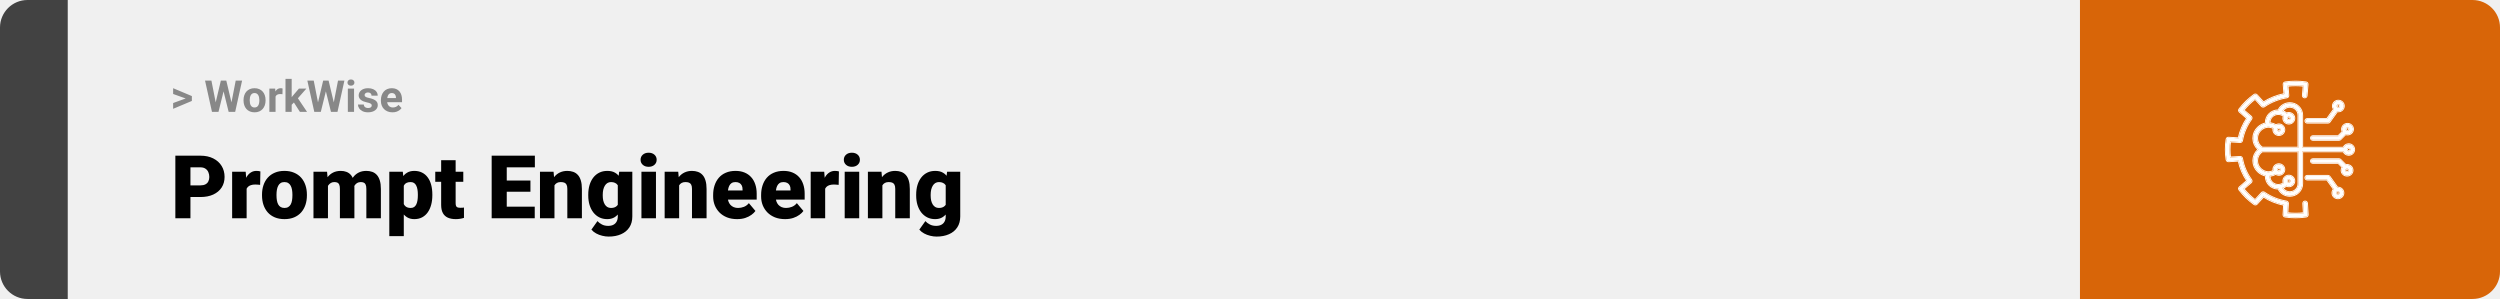
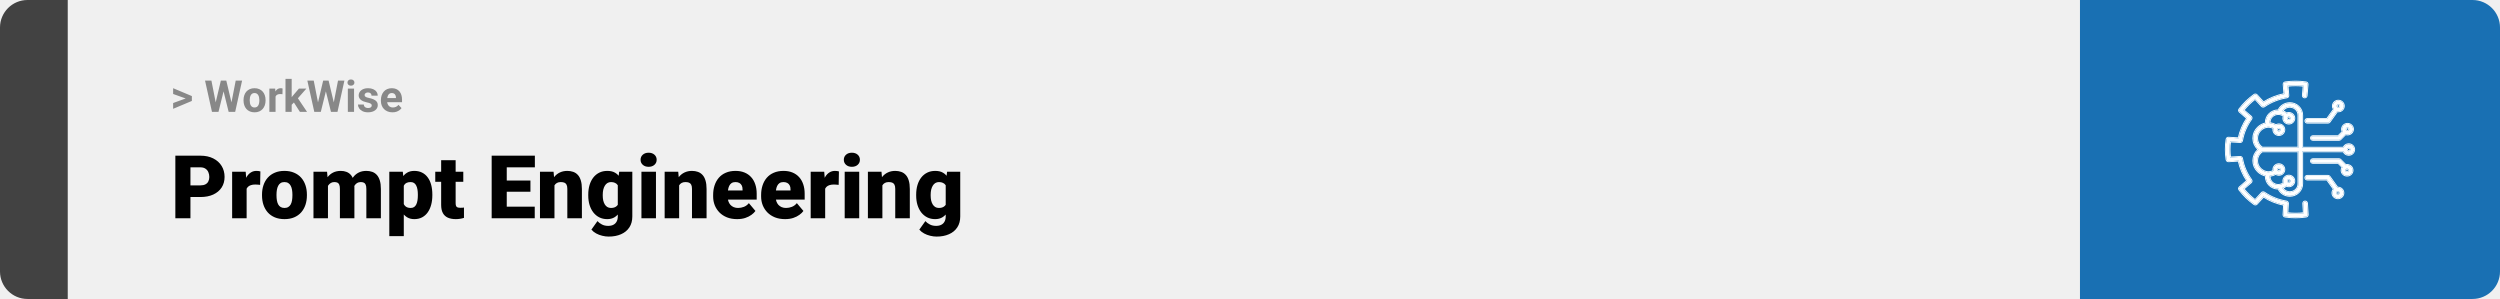
<svg xmlns="http://www.w3.org/2000/svg" width="1363" height="163" viewBox="0 0 1363 163" fill="none">
  <path d="M0 15C0 6.716 6.716 0 15 0H37V163H15C6.716 163 0 156.284 0 148V15Z" fill="#424242" />
  <rect width="1097" height="163" transform="translate(37)" fill="#F0F0F0" />
  <path d="M101.906 53.922L94.394 51.238V48.086L104.602 52.375V54.637L101.906 53.922ZM94.394 56.172L101.918 53.43L104.602 52.785V55.035L94.394 59.324V56.172ZM117.012 58.293L120.41 43.938H122.309L122.742 46.328L119.121 61H117.082L117.012 58.293ZM115.266 43.938L118.078 58.293L117.844 61H115.57L111.785 43.938H115.266ZM125.73 58.234L128.508 43.938H131.988L128.215 61H125.941L125.73 58.234ZM123.375 43.938L126.797 58.352L126.703 61H124.664L121.02 46.316L121.488 43.938H123.375ZM132.773 54.789V54.543C132.773 53.613 132.906 52.758 133.172 51.977C133.438 51.188 133.824 50.504 134.332 49.926C134.84 49.348 135.465 48.898 136.207 48.578C136.949 48.25 137.801 48.086 138.762 48.086C139.723 48.086 140.578 48.25 141.328 48.578C142.078 48.898 142.707 49.348 143.215 49.926C143.73 50.504 144.121 51.188 144.387 51.977C144.652 52.758 144.785 53.613 144.785 54.543V54.789C144.785 55.711 144.652 56.566 144.387 57.355C144.121 58.137 143.73 58.82 143.215 59.406C142.707 59.984 142.082 60.434 141.34 60.754C140.598 61.074 139.746 61.234 138.785 61.234C137.824 61.234 136.969 61.074 136.219 60.754C135.477 60.434 134.848 59.984 134.332 59.406C133.824 58.82 133.438 58.137 133.172 57.355C132.906 56.566 132.773 55.711 132.773 54.789ZM136.148 54.543V54.789C136.148 55.32 136.195 55.816 136.289 56.277C136.383 56.738 136.531 57.145 136.734 57.496C136.945 57.84 137.219 58.109 137.555 58.305C137.891 58.5 138.301 58.598 138.785 58.598C139.254 58.598 139.656 58.5 139.992 58.305C140.328 58.109 140.598 57.84 140.801 57.496C141.004 57.145 141.152 56.738 141.246 56.277C141.348 55.816 141.398 55.32 141.398 54.789V54.543C141.398 54.027 141.348 53.543 141.246 53.09C141.152 52.629 141 52.223 140.789 51.871C140.586 51.512 140.316 51.23 139.98 51.027C139.645 50.824 139.238 50.723 138.762 50.723C138.285 50.723 137.879 50.824 137.543 51.027C137.215 51.23 136.945 51.512 136.734 51.871C136.531 52.223 136.383 52.629 136.289 53.09C136.195 53.543 136.148 54.027 136.148 54.543ZM150.234 51.086V61H146.859V48.32H150.035L150.234 51.086ZM154.055 48.238L153.996 51.367C153.832 51.344 153.633 51.324 153.398 51.309C153.172 51.285 152.965 51.273 152.777 51.273C152.301 51.273 151.887 51.336 151.535 51.461C151.191 51.578 150.902 51.754 150.668 51.988C150.441 52.223 150.27 52.508 150.152 52.844C150.043 53.18 149.98 53.562 149.965 53.992L149.285 53.781C149.285 52.961 149.367 52.207 149.531 51.52C149.695 50.824 149.934 50.219 150.246 49.703C150.566 49.188 150.957 48.789 151.418 48.508C151.879 48.227 152.406 48.086 153 48.086C153.188 48.086 153.379 48.102 153.574 48.133C153.77 48.156 153.93 48.191 154.055 48.238ZM159.023 42.988V61H155.648V42.988H159.023ZM167.016 48.32L161.508 54.602L158.555 57.59L157.324 55.152L159.668 52.176L162.961 48.32H167.016ZM163.512 61L159.762 55.141L162.094 53.102L167.402 61H163.512ZM172.793 58.293L176.191 43.938H178.09L178.523 46.328L174.902 61H172.863L172.793 58.293ZM171.047 43.938L173.859 58.293L173.625 61H171.352L167.566 43.938H171.047ZM181.512 58.234L184.289 43.938H187.77L183.996 61H181.723L181.512 58.234ZM179.156 43.938L182.578 58.352L182.484 61H180.445L176.801 46.316L177.27 43.938H179.156ZM193.031 48.32V61H189.645V48.32H193.031ZM189.434 45.016C189.434 44.523 189.605 44.117 189.949 43.797C190.293 43.477 190.754 43.316 191.332 43.316C191.902 43.316 192.359 43.477 192.703 43.797C193.055 44.117 193.23 44.523 193.23 45.016C193.23 45.508 193.055 45.914 192.703 46.234C192.359 46.555 191.902 46.715 191.332 46.715C190.754 46.715 190.293 46.555 189.949 46.234C189.605 45.914 189.434 45.508 189.434 45.016ZM202.676 57.496C202.676 57.254 202.605 57.035 202.465 56.84C202.324 56.645 202.062 56.465 201.68 56.301C201.305 56.129 200.762 55.973 200.051 55.832C199.41 55.691 198.812 55.516 198.258 55.305C197.711 55.086 197.234 54.824 196.828 54.52C196.43 54.215 196.117 53.855 195.891 53.441C195.664 53.02 195.551 52.539 195.551 52C195.551 51.469 195.664 50.969 195.891 50.5C196.125 50.031 196.457 49.617 196.887 49.258C197.324 48.891 197.855 48.605 198.48 48.402C199.113 48.191 199.824 48.086 200.613 48.086C201.715 48.086 202.66 48.262 203.449 48.613C204.246 48.965 204.855 49.449 205.277 50.066C205.707 50.676 205.922 51.371 205.922 52.152H202.547C202.547 51.824 202.477 51.531 202.336 51.273C202.203 51.008 201.992 50.801 201.703 50.652C201.422 50.496 201.055 50.418 200.602 50.418C200.227 50.418 199.902 50.484 199.629 50.617C199.355 50.742 199.145 50.914 198.996 51.133C198.855 51.344 198.785 51.578 198.785 51.836C198.785 52.031 198.824 52.207 198.902 52.363C198.988 52.512 199.125 52.648 199.312 52.773C199.5 52.898 199.742 53.016 200.039 53.125C200.344 53.227 200.719 53.32 201.164 53.406C202.078 53.594 202.895 53.84 203.613 54.145C204.332 54.441 204.902 54.848 205.324 55.363C205.746 55.871 205.957 56.539 205.957 57.367C205.957 57.93 205.832 58.445 205.582 58.914C205.332 59.383 204.973 59.793 204.504 60.145C204.035 60.488 203.473 60.758 202.816 60.953C202.168 61.141 201.438 61.234 200.625 61.234C199.445 61.234 198.445 61.023 197.625 60.602C196.812 60.18 196.195 59.645 195.773 58.996C195.359 58.34 195.152 57.668 195.152 56.98H198.352C198.367 57.441 198.484 57.812 198.703 58.094C198.93 58.375 199.215 58.578 199.559 58.703C199.91 58.828 200.289 58.891 200.695 58.891C201.133 58.891 201.496 58.832 201.785 58.715C202.074 58.59 202.293 58.426 202.441 58.223C202.598 58.012 202.676 57.77 202.676 57.496ZM213.984 61.234C213 61.234 212.117 61.078 211.336 60.766C210.555 60.445 209.891 60.004 209.344 59.441C208.805 58.879 208.391 58.227 208.102 57.484C207.812 56.734 207.668 55.938 207.668 55.094V54.625C207.668 53.664 207.805 52.785 208.078 51.988C208.352 51.191 208.742 50.5 209.25 49.914C209.766 49.328 210.391 48.879 211.125 48.566C211.859 48.246 212.688 48.086 213.609 48.086C214.508 48.086 215.305 48.234 216 48.531C216.695 48.828 217.277 49.25 217.746 49.797C218.223 50.344 218.582 51 218.824 51.766C219.066 52.523 219.188 53.367 219.188 54.297V55.703H209.109V53.453H215.871V53.195C215.871 52.727 215.785 52.309 215.613 51.941C215.449 51.566 215.199 51.27 214.863 51.051C214.527 50.832 214.098 50.723 213.574 50.723C213.129 50.723 212.746 50.82 212.426 51.016C212.105 51.211 211.844 51.484 211.641 51.836C211.445 52.188 211.297 52.602 211.195 53.078C211.102 53.547 211.055 54.062 211.055 54.625V55.094C211.055 55.602 211.125 56.07 211.266 56.5C211.414 56.93 211.621 57.301 211.887 57.613C212.16 57.926 212.488 58.168 212.871 58.34C213.262 58.512 213.703 58.598 214.195 58.598C214.805 58.598 215.371 58.48 215.895 58.246C216.426 58.004 216.883 57.641 217.266 57.156L218.906 58.938C218.641 59.32 218.277 59.688 217.816 60.039C217.363 60.391 216.816 60.68 216.176 60.906C215.535 61.125 214.805 61.234 213.984 61.234Z" fill="#888888" />
  <path d="M109.219 107.422H100.734V101.07H109.219C110.375 101.07 111.312 100.875 112.031 100.484C112.75 100.094 113.273 99.555 113.602 98.867C113.945 98.164 114.117 97.375 114.117 96.5C114.117 95.562 113.945 94.695 113.602 93.898C113.273 93.102 112.75 92.461 112.031 91.977C111.312 91.477 110.375 91.227 109.219 91.227H103.828V119H95.602V84.875H109.219C111.953 84.875 114.305 85.375 116.273 86.375C118.258 87.375 119.781 88.75 120.844 90.5C121.906 92.234 122.438 94.219 122.438 96.453C122.438 98.656 121.906 100.578 120.844 102.219C119.781 103.859 118.258 105.141 116.273 106.062C114.305 106.969 111.953 107.422 109.219 107.422ZM134.461 99.922V119H126.562V93.641H133.945L134.461 99.922ZM141.961 93.453L141.82 100.789C141.508 100.758 141.086 100.719 140.555 100.672C140.023 100.625 139.578 100.602 139.219 100.602C138.297 100.602 137.5 100.711 136.828 100.93C136.172 101.133 135.625 101.445 135.188 101.867C134.766 102.273 134.453 102.789 134.25 103.414C134.062 104.039 133.977 104.766 133.992 105.594L132.562 104.656C132.562 102.953 132.727 101.406 133.055 100.016C133.398 98.609 133.883 97.398 134.508 96.383C135.133 95.352 135.891 94.562 136.781 94.016C137.672 93.453 138.672 93.172 139.781 93.172C140.172 93.172 140.555 93.195 140.93 93.242C141.32 93.289 141.664 93.359 141.961 93.453ZM142.852 106.578V106.086C142.852 104.227 143.117 102.516 143.648 100.953C144.18 99.375 144.961 98.008 145.992 96.852C147.023 95.695 148.297 94.797 149.812 94.156C151.328 93.5 153.078 93.172 155.062 93.172C157.062 93.172 158.82 93.5 160.336 94.156C161.867 94.797 163.148 95.695 164.18 96.852C165.211 98.008 165.992 99.375 166.523 100.953C167.055 102.516 167.32 104.227 167.32 106.086V106.578C167.32 108.422 167.055 110.133 166.523 111.711C165.992 113.273 165.211 114.641 164.18 115.812C163.148 116.969 161.875 117.867 160.359 118.508C158.844 119.148 157.094 119.469 155.109 119.469C153.125 119.469 151.367 119.148 149.836 118.508C148.305 117.867 147.023 116.969 145.992 115.812C144.961 114.641 144.18 113.273 143.648 111.711C143.117 110.133 142.852 108.422 142.852 106.578ZM150.75 106.086V106.578C150.75 107.531 150.82 108.422 150.961 109.25C151.102 110.078 151.336 110.805 151.664 111.43C151.992 112.039 152.438 112.516 153 112.859C153.562 113.203 154.266 113.375 155.109 113.375C155.938 113.375 156.625 113.203 157.172 112.859C157.734 112.516 158.18 112.039 158.508 111.43C158.836 110.805 159.07 110.078 159.211 109.25C159.352 108.422 159.422 107.531 159.422 106.578V106.086C159.422 105.164 159.352 104.297 159.211 103.484C159.07 102.656 158.836 101.93 158.508 101.305C158.18 100.664 157.734 100.164 157.172 99.805C156.609 99.445 155.906 99.266 155.062 99.266C154.234 99.266 153.539 99.445 152.977 99.805C152.43 100.164 151.992 100.664 151.664 101.305C151.336 101.93 151.102 102.656 150.961 103.484C150.82 104.297 150.75 105.164 150.75 106.086ZM178.805 99.008V119H170.906V93.641H178.312L178.805 99.008ZM177.844 105.453L176.039 105.5C176.039 103.719 176.25 102.078 176.672 100.578C177.094 99.078 177.719 97.773 178.547 96.664C179.375 95.555 180.391 94.695 181.594 94.086C182.812 93.477 184.219 93.172 185.812 93.172C186.922 93.172 187.93 93.344 188.836 93.688C189.742 94.016 190.523 94.539 191.18 95.258C191.836 95.961 192.336 96.883 192.68 98.023C193.039 99.148 193.219 100.5 193.219 102.078V119H185.32V103.086C185.32 102.008 185.195 101.195 184.945 100.648C184.711 100.102 184.367 99.734 183.914 99.547C183.461 99.359 182.906 99.266 182.25 99.266C181.562 99.266 180.945 99.422 180.398 99.734C179.852 100.047 179.383 100.484 178.992 101.047C178.617 101.594 178.328 102.242 178.125 102.992C177.938 103.742 177.844 104.562 177.844 105.453ZM192.328 105.453L190.125 105.5C190.125 103.719 190.32 102.078 190.711 100.578C191.117 99.078 191.719 97.773 192.516 96.664C193.328 95.555 194.336 94.695 195.539 94.086C196.742 93.477 198.141 93.172 199.734 93.172C200.891 93.172 201.953 93.344 202.922 93.688C203.891 94.031 204.727 94.586 205.43 95.352C206.133 96.117 206.68 97.133 207.07 98.398C207.461 99.648 207.656 101.195 207.656 103.039V119H199.734V103.039C199.734 101.992 199.609 101.203 199.359 100.672C199.125 100.125 198.781 99.758 198.328 99.57C197.875 99.367 197.336 99.266 196.711 99.266C195.961 99.266 195.312 99.422 194.766 99.734C194.219 100.047 193.758 100.484 193.383 101.047C193.023 101.594 192.758 102.242 192.586 102.992C192.414 103.742 192.328 104.562 192.328 105.453ZM220.148 98.516V128.75H212.25V93.641H219.609L220.148 98.516ZM235.711 106.016V106.508C235.711 108.352 235.5 110.062 235.078 111.641C234.656 113.219 234.031 114.594 233.203 115.766C232.375 116.938 231.344 117.852 230.109 118.508C228.891 119.148 227.477 119.469 225.867 119.469C224.352 119.469 223.047 119.133 221.953 118.461C220.859 117.789 219.945 116.859 219.211 115.672C218.477 114.484 217.883 113.125 217.43 111.594C216.977 110.062 216.617 108.445 216.352 106.742V106.109C216.617 104.281 216.977 102.586 217.43 101.023C217.883 99.445 218.477 98.07 219.211 96.898C219.945 95.727 220.852 94.812 221.93 94.156C223.023 93.5 224.328 93.172 225.844 93.172C227.453 93.172 228.867 93.477 230.086 94.086C231.32 94.695 232.352 95.57 233.18 96.711C234.023 97.836 234.656 99.188 235.078 100.766C235.5 102.344 235.711 104.094 235.711 106.016ZM227.812 106.508V106.016C227.812 105.031 227.742 104.133 227.602 103.32C227.461 102.492 227.234 101.773 226.922 101.164C226.625 100.555 226.227 100.086 225.727 99.758C225.227 99.43 224.609 99.266 223.875 99.266C223.031 99.266 222.32 99.398 221.742 99.664C221.18 99.914 220.727 100.305 220.383 100.836C220.055 101.352 219.82 102 219.68 102.781C219.555 103.547 219.5 104.445 219.516 105.477V107.398C219.484 108.586 219.602 109.633 219.867 110.539C220.133 111.43 220.594 112.125 221.25 112.625C221.906 113.125 222.797 113.375 223.922 113.375C224.672 113.375 225.297 113.203 225.797 112.859C226.297 112.5 226.695 112.008 226.992 111.383C227.289 110.742 227.5 110.008 227.625 109.18C227.75 108.352 227.812 107.461 227.812 106.508ZM252.586 93.641V99.125H237.305V93.641H252.586ZM240.516 87.336H248.414V110.727C248.414 111.398 248.492 111.922 248.648 112.297C248.805 112.656 249.07 112.914 249.445 113.07C249.836 113.211 250.352 113.281 250.992 113.281C251.445 113.281 251.82 113.273 252.117 113.258C252.414 113.227 252.695 113.188 252.961 113.141V118.789C252.289 119.008 251.586 119.172 250.852 119.281C250.117 119.406 249.336 119.469 248.508 119.469C246.82 119.469 245.375 119.203 244.172 118.672C242.984 118.141 242.078 117.305 241.453 116.164C240.828 115.023 240.516 113.539 240.516 111.711V87.336ZM291.539 112.672V119H273.352V112.672H291.539ZM276.281 84.875V119H268.055V84.875H276.281ZM289.195 98.422V104.539H273.352V98.422H289.195ZM291.609 84.875V91.227H273.352V84.875H291.609ZM302.297 99.055V119H294.398V93.641H301.805L302.297 99.055ZM301.359 105.453L299.508 105.5C299.508 103.562 299.742 101.836 300.211 100.32C300.68 98.789 301.344 97.492 302.203 96.43C303.062 95.367 304.086 94.562 305.273 94.016C306.477 93.453 307.812 93.172 309.281 93.172C310.453 93.172 311.523 93.344 312.492 93.688C313.477 94.031 314.32 94.586 315.023 95.352C315.742 96.117 316.289 97.133 316.664 98.398C317.055 99.648 317.25 101.195 317.25 103.039V119H309.305V103.016C309.305 102 309.164 101.227 308.883 100.695C308.602 100.148 308.195 99.773 307.664 99.57C307.133 99.367 306.484 99.266 305.719 99.266C304.906 99.266 304.219 99.422 303.656 99.734C303.094 100.047 302.641 100.484 302.297 101.047C301.969 101.594 301.727 102.242 301.57 102.992C301.43 103.742 301.359 104.562 301.359 105.453ZM337.57 93.641H344.742V118.016C344.742 120.359 344.203 122.344 343.125 123.969C342.047 125.609 340.539 126.852 338.602 127.695C336.68 128.555 334.43 128.984 331.852 128.984C330.711 128.984 329.547 128.836 328.359 128.539C327.172 128.258 326.062 127.836 325.031 127.273C324 126.711 323.133 126.016 322.43 125.188L325.734 120.547C326.375 121.266 327.18 121.875 328.148 122.375C329.117 122.891 330.258 123.148 331.57 123.148C332.711 123.148 333.664 122.945 334.43 122.539C335.211 122.133 335.805 121.539 336.211 120.758C336.617 119.992 336.82 119.062 336.82 117.969V99.641L337.57 93.641ZM320.719 106.625V106.133C320.719 104.211 320.953 102.461 321.422 100.883C321.906 99.289 322.594 97.922 323.484 96.781C324.391 95.625 325.484 94.734 326.766 94.109C328.047 93.484 329.492 93.172 331.102 93.172C332.836 93.172 334.258 93.508 335.367 94.18C336.492 94.836 337.391 95.758 338.062 96.945C338.75 98.133 339.281 99.523 339.656 101.117C340.047 102.695 340.375 104.398 340.641 106.227V106.812C340.375 108.531 340.008 110.156 339.539 111.688C339.086 113.203 338.492 114.547 337.758 115.719C337.023 116.891 336.102 117.812 334.992 118.484C333.898 119.141 332.586 119.469 331.055 119.469C329.461 119.469 328.023 119.148 326.742 118.508C325.477 117.867 324.391 116.969 323.484 115.812C322.594 114.656 321.906 113.297 321.422 111.734C320.953 110.172 320.719 108.469 320.719 106.625ZM328.617 106.133V106.625C328.617 107.578 328.703 108.461 328.875 109.273C329.062 110.086 329.344 110.805 329.719 111.43C330.094 112.039 330.555 112.516 331.102 112.859C331.664 113.203 332.32 113.375 333.07 113.375C334.211 113.375 335.133 113.133 335.836 112.648C336.539 112.164 337.047 111.477 337.359 110.586C337.672 109.695 337.805 108.648 337.758 107.445V105.594C337.789 104.562 337.719 103.656 337.547 102.875C337.375 102.078 337.102 101.414 336.727 100.883C336.367 100.352 335.883 99.953 335.273 99.688C334.68 99.406 333.961 99.266 333.117 99.266C332.383 99.266 331.734 99.438 331.172 99.781C330.609 100.125 330.141 100.609 329.766 101.234C329.391 101.844 329.102 102.57 328.898 103.414C328.711 104.242 328.617 105.148 328.617 106.133ZM357.633 93.641V119H349.711V93.641H357.633ZM349.242 87.102C349.242 85.977 349.648 85.055 350.461 84.336C351.273 83.617 352.328 83.258 353.625 83.258C354.922 83.258 355.977 83.617 356.789 84.336C357.602 85.055 358.008 85.977 358.008 87.102C358.008 88.227 357.602 89.148 356.789 89.867C355.977 90.586 354.922 90.945 353.625 90.945C352.328 90.945 351.273 90.586 350.461 89.867C349.648 89.148 349.242 88.227 349.242 87.102ZM370.266 99.055V119H362.367V93.641H369.773L370.266 99.055ZM369.328 105.453L367.477 105.5C367.477 103.562 367.711 101.836 368.18 100.32C368.648 98.789 369.312 97.492 370.172 96.43C371.031 95.367 372.055 94.562 373.242 94.016C374.445 93.453 375.781 93.172 377.25 93.172C378.422 93.172 379.492 93.344 380.461 93.688C381.445 94.031 382.289 94.586 382.992 95.352C383.711 96.117 384.258 97.133 384.633 98.398C385.023 99.648 385.219 101.195 385.219 103.039V119H377.273V103.016C377.273 102 377.133 101.227 376.852 100.695C376.57 100.148 376.164 99.773 375.633 99.57C375.102 99.367 374.453 99.266 373.688 99.266C372.875 99.266 372.188 99.422 371.625 99.734C371.062 100.047 370.609 100.484 370.266 101.047C369.938 101.594 369.695 102.242 369.539 102.992C369.398 103.742 369.328 104.562 369.328 105.453ZM401.883 119.469C399.82 119.469 397.977 119.148 396.352 118.508C394.727 117.852 393.352 116.953 392.227 115.812C391.117 114.672 390.266 113.359 389.672 111.875C389.094 110.391 388.805 108.82 388.805 107.164V106.273C388.805 104.414 389.062 102.695 389.578 101.117C390.094 99.523 390.859 98.133 391.875 96.945C392.891 95.758 394.164 94.836 395.695 94.18C397.227 93.508 399.008 93.172 401.039 93.172C402.836 93.172 404.445 93.461 405.867 94.039C407.289 94.617 408.492 95.445 409.477 96.523C410.477 97.602 411.234 98.906 411.75 100.438C412.281 101.969 412.547 103.688 412.547 105.594V108.805H391.828V103.859H404.836V103.25C404.852 102.406 404.703 101.688 404.391 101.094C404.094 100.5 403.656 100.047 403.078 99.734C402.5 99.422 401.797 99.266 400.969 99.266C400.109 99.266 399.398 99.453 398.836 99.828C398.289 100.203 397.859 100.719 397.547 101.375C397.25 102.016 397.039 102.758 396.914 103.602C396.789 104.445 396.727 105.336 396.727 106.273V107.164C396.727 108.102 396.852 108.953 397.102 109.719C397.367 110.484 397.742 111.141 398.227 111.688C398.727 112.219 399.32 112.633 400.008 112.93C400.711 113.227 401.508 113.375 402.398 113.375C403.477 113.375 404.539 113.172 405.586 112.766C406.633 112.359 407.531 111.688 408.281 110.75L411.867 115.016C411.352 115.75 410.617 116.461 409.664 117.148C408.727 117.836 407.602 118.398 406.289 118.836C404.977 119.258 403.508 119.469 401.883 119.469ZM428.039 119.469C425.977 119.469 424.133 119.148 422.508 118.508C420.883 117.852 419.508 116.953 418.383 115.812C417.273 114.672 416.422 113.359 415.828 111.875C415.25 110.391 414.961 108.82 414.961 107.164V106.273C414.961 104.414 415.219 102.695 415.734 101.117C416.25 99.523 417.016 98.133 418.031 96.945C419.047 95.758 420.32 94.836 421.852 94.18C423.383 93.508 425.164 93.172 427.195 93.172C428.992 93.172 430.602 93.461 432.023 94.039C433.445 94.617 434.648 95.445 435.633 96.523C436.633 97.602 437.391 98.906 437.906 100.438C438.438 101.969 438.703 103.688 438.703 105.594V108.805H417.984V103.859H430.992V103.25C431.008 102.406 430.859 101.688 430.547 101.094C430.25 100.5 429.812 100.047 429.234 99.734C428.656 99.422 427.953 99.266 427.125 99.266C426.266 99.266 425.555 99.453 424.992 99.828C424.445 100.203 424.016 100.719 423.703 101.375C423.406 102.016 423.195 102.758 423.07 103.602C422.945 104.445 422.883 105.336 422.883 106.273V107.164C422.883 108.102 423.008 108.953 423.258 109.719C423.523 110.484 423.898 111.141 424.383 111.688C424.883 112.219 425.477 112.633 426.164 112.93C426.867 113.227 427.664 113.375 428.555 113.375C429.633 113.375 430.695 113.172 431.742 112.766C432.789 112.359 433.688 111.688 434.438 110.75L438.023 115.016C437.508 115.75 436.773 116.461 435.82 117.148C434.883 117.836 433.758 118.398 432.445 118.836C431.133 119.258 429.664 119.469 428.039 119.469ZM449.883 99.922V119H441.984V93.641H449.367L449.883 99.922ZM457.383 93.453L457.242 100.789C456.93 100.758 456.508 100.719 455.977 100.672C455.445 100.625 455 100.602 454.641 100.602C453.719 100.602 452.922 100.711 452.25 100.93C451.594 101.133 451.047 101.445 450.609 101.867C450.188 102.273 449.875 102.789 449.672 103.414C449.484 104.039 449.398 104.766 449.414 105.594L447.984 104.656C447.984 102.953 448.148 101.406 448.477 100.016C448.82 98.609 449.305 97.398 449.93 96.383C450.555 95.352 451.312 94.562 452.203 94.016C453.094 93.453 454.094 93.172 455.203 93.172C455.594 93.172 455.977 93.195 456.352 93.242C456.742 93.289 457.086 93.359 457.383 93.453ZM468.445 93.641V119H460.523V93.641H468.445ZM460.055 87.102C460.055 85.977 460.461 85.055 461.273 84.336C462.086 83.617 463.141 83.258 464.438 83.258C465.734 83.258 466.789 83.617 467.602 84.336C468.414 85.055 468.82 85.977 468.82 87.102C468.82 88.227 468.414 89.148 467.602 89.867C466.789 90.586 465.734 90.945 464.438 90.945C463.141 90.945 462.086 90.586 461.273 89.867C460.461 89.148 460.055 88.227 460.055 87.102ZM481.078 99.055V119H473.18V93.641H480.586L481.078 99.055ZM480.141 105.453L478.289 105.5C478.289 103.562 478.523 101.836 478.992 100.32C479.461 98.789 480.125 97.492 480.984 96.43C481.844 95.367 482.867 94.562 484.055 94.016C485.258 93.453 486.594 93.172 488.062 93.172C489.234 93.172 490.305 93.344 491.273 93.688C492.258 94.031 493.102 94.586 493.805 95.352C494.523 96.117 495.07 97.133 495.445 98.398C495.836 99.648 496.031 101.195 496.031 103.039V119H488.086V103.016C488.086 102 487.945 101.227 487.664 100.695C487.383 100.148 486.977 99.773 486.445 99.57C485.914 99.367 485.266 99.266 484.5 99.266C483.688 99.266 483 99.422 482.438 99.734C481.875 100.047 481.422 100.484 481.078 101.047C480.75 101.594 480.508 102.242 480.352 102.992C480.211 103.742 480.141 104.562 480.141 105.453ZM516.352 93.641H523.523V118.016C523.523 120.359 522.984 122.344 521.906 123.969C520.828 125.609 519.32 126.852 517.383 127.695C515.461 128.555 513.211 128.984 510.633 128.984C509.492 128.984 508.328 128.836 507.141 128.539C505.953 128.258 504.844 127.836 503.812 127.273C502.781 126.711 501.914 126.016 501.211 125.188L504.516 120.547C505.156 121.266 505.961 121.875 506.93 122.375C507.898 122.891 509.039 123.148 510.352 123.148C511.492 123.148 512.445 122.945 513.211 122.539C513.992 122.133 514.586 121.539 514.992 120.758C515.398 119.992 515.602 119.062 515.602 117.969V99.641L516.352 93.641ZM499.5 106.625V106.133C499.5 104.211 499.734 102.461 500.203 100.883C500.688 99.289 501.375 97.922 502.266 96.781C503.172 95.625 504.266 94.734 505.547 94.109C506.828 93.484 508.273 93.172 509.883 93.172C511.617 93.172 513.039 93.508 514.148 94.18C515.273 94.836 516.172 95.758 516.844 96.945C517.531 98.133 518.062 99.523 518.438 101.117C518.828 102.695 519.156 104.398 519.422 106.227V106.812C519.156 108.531 518.789 110.156 518.32 111.688C517.867 113.203 517.273 114.547 516.539 115.719C515.805 116.891 514.883 117.812 513.773 118.484C512.68 119.141 511.367 119.469 509.836 119.469C508.242 119.469 506.805 119.148 505.523 118.508C504.258 117.867 503.172 116.969 502.266 115.812C501.375 114.656 500.688 113.297 500.203 111.734C499.734 110.172 499.5 108.469 499.5 106.625ZM507.398 106.133V106.625C507.398 107.578 507.484 108.461 507.656 109.273C507.844 110.086 508.125 110.805 508.5 111.43C508.875 112.039 509.336 112.516 509.883 112.859C510.445 113.203 511.102 113.375 511.852 113.375C512.992 113.375 513.914 113.133 514.617 112.648C515.32 112.164 515.828 111.477 516.141 110.586C516.453 109.695 516.586 108.648 516.539 107.445V105.594C516.57 104.562 516.5 103.656 516.328 102.875C516.156 102.078 515.883 101.414 515.508 100.883C515.148 100.352 514.664 99.953 514.055 99.688C513.461 99.406 512.742 99.266 511.898 99.266C511.164 99.266 510.516 99.438 509.953 99.781C509.391 100.125 508.922 100.609 508.547 101.234C508.172 101.844 507.883 102.57 507.68 103.414C507.492 104.242 507.398 105.148 507.398 106.133Z" fill="black" />
-   <path d="M1134 0H1348C1356.28 0 1363 6.716 1363 15V148C1363 156.284 1356.28 163 1348 163H1134V0Z" fill="#D86508" />
+   <path d="M1134 0H1348C1356.28 0 1363 6.716 1363 15V148C1363 156.284 1356.28 163 1348 163H1134V0Z" fill="#1970B3" />
  <mask id="path-5-outside-1_3_82" maskUnits="userSpaceOnUse" x="1212.5" y="43.5" width="72" height="76" fill="black">
    <rect fill="white" x="1212.5" y="43.5" width="72" height="76" />
    <path d="M1257.78 110.795L1258.17 117.033C1258.2 117.55 1257.82 118.005 1257.3 118.082C1255.41 118.359 1253.48 118.5 1251.56 118.5C1249.65 118.5 1247.72 118.359 1245.83 118.082C1245.3 118.005 1244.93 117.55 1244.96 117.033L1245.29 111.677C1241.26 110.891 1237.48 109.371 1234.05 107.148L1230.39 111.163C1230.04 111.55 1229.44 111.612 1229.01 111.305C1225.91 109.088 1223.19 106.436 1220.9 103.423C1220.59 103.006 1220.65 102.425 1221.05 102.081L1225.18 98.523C1222.89 95.186 1221.33 91.519 1220.52 87.599L1215.01 87.921C1214.48 87.953 1214.01 87.584 1213.93 87.072C1213.64 85.241 1213.5 83.366 1213.5 81.499C1213.5 79.632 1213.64 77.757 1213.93 75.925C1214.01 75.413 1214.48 75.037 1215.01 75.077L1220.52 75.399C1221.33 71.48 1222.89 67.813 1225.18 64.475L1221.05 60.917C1220.65 60.573 1220.59 59.992 1220.9 59.575C1223.18 56.565 1225.91 53.913 1229.01 51.693C1229.44 51.386 1230.04 51.448 1230.39 51.834L1234.05 55.85C1237.51 53.619 1241.42 52.054 1245.48 51.284L1245.04 45.974C1245 45.45 1245.38 44.982 1245.92 44.904C1249.64 44.365 1253.49 44.365 1257.21 44.904C1257.75 44.982 1258.13 45.45 1258.09 45.974L1257.57 52.189C1257.52 52.74 1257.02 53.15 1256.46 53.105C1255.89 53.06 1255.47 52.578 1255.52 52.027L1255.96 46.757C1253.05 46.413 1250.08 46.413 1247.17 46.757L1247.61 52.027C1247.66 52.546 1247.28 53.011 1246.75 53.095C1242.36 53.791 1238.12 55.484 1234.48 57.99C1234.05 58.285 1233.46 58.218 1233.11 57.837L1229.48 53.854C1227.1 55.651 1224.97 57.725 1223.12 60.034L1227.22 63.565C1227.61 63.904 1227.68 64.475 1227.38 64.891C1224.81 68.424 1223.12 72.369 1222.38 76.619C1222.29 77.122 1221.82 77.48 1221.3 77.448L1215.84 77.129C1215.65 78.572 1215.56 80.038 1215.56 81.499C1215.56 82.96 1215.65 84.426 1215.84 85.869L1221.3 85.549C1221.82 85.516 1222.29 85.877 1222.38 86.379C1223.12 90.63 1224.81 94.576 1227.38 98.108C1227.68 98.524 1227.61 99.095 1227.22 99.434L1223.12 102.964C1224.97 105.276 1227.11 107.349 1229.48 109.144L1233.11 105.161C1233.46 104.779 1234.05 104.713 1234.48 105.008C1238.11 107.508 1242.17 109.143 1246.54 109.869C1247.06 109.955 1247.43 110.406 1247.4 110.915L1247.07 116.229C1250.04 116.589 1253.09 116.589 1256.06 116.229L1255.73 110.915C1255.7 110.363 1256.13 109.89 1256.7 109.857C1257.26 109.827 1257.75 110.244 1257.78 110.795ZM1279.87 67.519C1281.52 67.519 1282.86 68.823 1282.86 70.426C1282.86 72.028 1281.52 73.332 1279.87 73.332C1279.49 73.332 1279.13 73.256 1278.8 73.131L1276 75.947C1275.8 76.142 1275.54 76.252 1275.26 76.252H1260.97C1260.4 76.252 1259.94 75.805 1259.94 75.252C1259.94 74.7 1260.4 74.252 1260.97 74.252H1274.82L1277.25 71.805C1277.02 71.393 1276.88 70.928 1276.88 70.426C1276.88 68.823 1278.22 67.519 1279.87 67.519ZM1278.93 70.426C1278.93 70.926 1279.35 71.332 1279.87 71.332C1280.38 71.332 1280.8 70.926 1280.8 70.426C1280.8 69.926 1280.38 69.52 1279.87 69.52C1279.35 69.52 1278.93 69.926 1278.93 70.426ZM1268.7 64.889L1272.51 59.558C1272.12 59.069 1271.89 58.465 1271.89 57.803C1271.89 56.2 1273.23 54.897 1274.87 54.897C1276.52 54.897 1277.86 56.2 1277.86 57.803C1277.86 59.405 1276.52 60.709 1274.87 60.709C1274.66 60.709 1274.45 60.684 1274.24 60.64L1270.08 66.46C1269.89 66.729 1269.57 66.889 1269.23 66.889H1257.92C1257.35 66.889 1256.89 66.442 1256.89 65.889C1256.89 65.337 1257.35 64.889 1257.92 64.889H1268.7V64.889ZM1273.94 57.803C1273.94 58.303 1274.36 58.709 1274.87 58.709C1275.39 58.709 1275.81 58.303 1275.81 57.803C1275.81 57.303 1275.39 56.897 1274.87 56.897C1274.36 56.897 1273.94 57.303 1273.94 57.803ZM1277.62 105.196C1277.62 106.798 1276.28 108.102 1274.63 108.102C1272.98 108.102 1271.64 106.798 1271.64 105.196C1271.64 104.412 1271.96 103.703 1272.48 103.179L1268.69 97.885H1257.92C1257.35 97.885 1256.89 97.438 1256.89 96.885C1256.89 96.333 1257.35 95.885 1257.92 95.885H1269.23C1269.57 95.885 1269.89 96.046 1270.08 96.314L1274.37 102.315C1274.46 102.307 1274.54 102.289 1274.63 102.289C1276.28 102.289 1277.62 103.593 1277.62 105.196ZM1275.56 105.196C1275.56 104.696 1275.14 104.289 1274.63 104.289C1274.11 104.289 1273.69 104.696 1273.69 105.196C1273.69 105.695 1274.11 106.102 1274.63 106.102C1275.14 106.102 1275.56 105.695 1275.56 105.196ZM1282.61 92.851C1282.61 94.453 1281.27 95.757 1279.62 95.757C1277.97 95.757 1276.63 94.453 1276.63 92.851C1276.63 92.227 1276.84 91.652 1277.18 91.178L1274.82 88.8H1260.97C1260.4 88.8 1259.94 88.353 1259.94 87.8C1259.94 87.248 1260.4 86.8 1260.97 86.8H1275.26C1275.54 86.8 1275.8 86.911 1276 87.106L1278.91 90.036C1279.14 89.982 1279.37 89.944 1279.62 89.944C1281.27 89.944 1282.61 91.248 1282.61 92.851ZM1280.55 92.851C1280.55 92.351 1280.13 91.944 1279.62 91.944C1279.11 91.944 1278.69 92.351 1278.69 92.851C1278.69 93.35 1279.11 93.757 1279.62 93.757C1280.13 93.757 1280.55 93.35 1280.55 92.851ZM1283.5 81.526C1283.5 83.129 1282.16 84.432 1280.51 84.432C1279.22 84.432 1278.14 83.635 1277.71 82.526H1255.16V100.204C1255.16 103.826 1252.13 106.773 1248.41 106.773C1245.68 106.773 1243.27 105.218 1242.21 102.835C1242.17 102.836 1242.13 102.837 1242.08 102.837C1238.36 102.837 1235.33 99.89 1235.33 96.267C1235.33 96.094 1235.33 95.92 1235.35 95.748C1233.74 95.435 1232.22 94.633 1230.98 93.425C1229.39 91.876 1228.51 89.816 1228.51 87.625C1228.51 85.434 1229.39 83.375 1230.98 81.826C1231.1 81.71 1231.23 81.608 1231.36 81.499C1231.23 81.39 1231.1 81.288 1230.98 81.172C1229.39 79.623 1228.51 77.564 1228.51 75.373C1228.51 73.182 1229.39 71.123 1230.98 69.573C1232.22 68.366 1233.74 67.563 1235.35 67.251C1235.33 67.078 1235.33 66.905 1235.33 66.731C1235.33 63.108 1238.36 60.161 1242.08 60.161C1242.13 60.161 1242.17 60.162 1242.21 60.163C1243.27 57.78 1245.68 56.225 1248.41 56.225C1252.13 56.225 1255.16 59.172 1255.16 62.794V80.526H1277.71C1278.14 79.417 1279.22 78.62 1280.51 78.62C1282.16 78.62 1283.5 79.924 1283.5 81.526ZM1232.44 79.758C1232.72 80.036 1233.05 80.279 1233.39 80.499H1253.11V62.794C1253.11 60.275 1251 58.225 1248.41 58.225C1246.68 58.225 1245.14 59.12 1244.32 60.53C1245.15 60.813 1245.92 61.254 1246.59 61.836C1246.6 61.843 1246.6 61.853 1246.61 61.86C1246.99 61.686 1247.42 61.581 1247.87 61.581C1249.51 61.581 1250.86 62.885 1250.86 64.487C1250.86 66.09 1249.51 67.394 1247.87 67.394C1246.22 67.394 1244.88 66.09 1244.88 64.487C1244.88 64.054 1244.98 63.647 1245.16 63.277C1244.3 62.558 1243.22 62.161 1242.08 62.161C1239.49 62.161 1237.38 64.211 1237.38 66.731C1237.38 66.875 1237.4 67.018 1237.41 67.162C1238.63 67.284 1239.8 67.658 1240.85 68.27C1241.31 67.987 1241.85 67.818 1242.43 67.818C1244.08 67.818 1245.42 69.121 1245.42 70.724C1245.42 72.326 1244.08 73.63 1242.43 73.63C1240.78 73.63 1239.44 72.326 1239.44 70.724C1239.44 70.43 1239.5 70.152 1239.58 69.884C1238.66 69.388 1237.63 69.117 1236.55 69.114C1235.06 69.194 1233.6 69.857 1232.44 70.987C1231.23 72.159 1230.57 73.716 1230.57 75.373C1230.57 77.029 1231.23 78.587 1232.44 79.758ZM1241.5 70.724C1241.5 71.224 1241.92 71.63 1242.43 71.63C1242.95 71.63 1243.36 71.224 1243.36 70.724C1243.36 70.224 1242.95 69.818 1242.43 69.818C1241.92 69.818 1241.5 70.224 1241.5 70.724ZM1247.87 65.394C1248.38 65.394 1248.8 64.987 1248.8 64.488C1248.8 63.988 1248.38 63.582 1247.87 63.582C1247.35 63.582 1246.93 63.988 1246.93 64.488C1246.93 64.987 1247.35 65.394 1247.87 65.394ZM1253.11 100.204V82.499H1233.37C1233.03 82.717 1232.72 82.965 1232.44 83.24C1231.23 84.411 1230.57 85.969 1230.57 87.625C1230.57 89.282 1231.23 90.839 1232.44 92.011C1233.6 93.141 1235.06 93.804 1236.55 93.884C1237.61 93.881 1238.63 93.62 1239.54 93.139C1239.48 92.911 1239.44 92.677 1239.44 92.431C1239.44 90.829 1240.78 89.525 1242.43 89.525C1244.08 89.525 1245.42 90.829 1245.42 92.431C1245.42 94.034 1244.08 95.338 1242.43 95.338C1241.79 95.338 1241.2 95.136 1240.71 94.801C1239.7 95.368 1238.58 95.719 1237.41 95.837C1237.4 95.98 1237.38 96.123 1237.38 96.267C1237.38 98.787 1239.49 100.836 1242.08 100.836C1243.19 100.836 1244.26 100.455 1245.1 99.765C1244.96 99.426 1244.88 99.056 1244.88 98.668C1244.88 97.065 1246.22 95.761 1247.87 95.761C1249.51 95.761 1250.86 97.065 1250.86 98.668C1250.86 100.27 1249.51 101.574 1247.87 101.574C1247.37 101.574 1246.91 101.445 1246.5 101.236C1245.85 101.779 1245.11 102.198 1244.32 102.468C1245.14 103.878 1246.68 104.773 1248.41 104.773C1251 104.773 1253.11 102.724 1253.11 100.204ZM1247.87 99.574C1248.38 99.574 1248.8 99.168 1248.8 98.668C1248.8 98.168 1248.38 97.762 1247.87 97.762C1247.35 97.762 1246.93 98.168 1246.93 98.668C1246.93 99.168 1247.35 99.574 1247.87 99.574ZM1242.43 93.338C1242.95 93.338 1243.36 92.931 1243.36 92.432C1243.36 91.932 1242.95 91.525 1242.43 91.525C1241.92 91.525 1241.5 91.932 1241.5 92.432C1241.5 92.599 1241.55 92.754 1241.63 92.889C1241.65 92.909 1241.67 92.925 1241.68 92.946C1241.7 92.969 1241.71 92.993 1241.73 93.017C1241.9 93.211 1242.15 93.338 1242.43 93.338ZM1281.44 81.526C1281.44 81.026 1281.02 80.62 1280.51 80.62C1280 80.62 1279.58 81.026 1279.58 81.526C1279.58 82.026 1280 82.432 1280.51 82.432C1281.02 82.432 1281.44 82.026 1281.44 81.526Z" />
  </mask>
  <path d="M1257.78 110.795L1258.17 117.033C1258.2 117.55 1257.82 118.005 1257.3 118.082C1255.41 118.359 1253.48 118.5 1251.56 118.5C1249.65 118.5 1247.72 118.359 1245.83 118.082C1245.3 118.005 1244.93 117.55 1244.96 117.033L1245.29 111.677C1241.26 110.891 1237.48 109.371 1234.05 107.148L1230.39 111.163C1230.04 111.55 1229.44 111.612 1229.01 111.305C1225.91 109.088 1223.19 106.436 1220.9 103.423C1220.59 103.006 1220.65 102.425 1221.05 102.081L1225.18 98.523C1222.89 95.186 1221.33 91.519 1220.52 87.599L1215.01 87.921C1214.48 87.953 1214.01 87.584 1213.93 87.072C1213.64 85.241 1213.5 83.366 1213.5 81.499C1213.5 79.632 1213.64 77.757 1213.93 75.925C1214.01 75.413 1214.48 75.037 1215.01 75.077L1220.52 75.399C1221.33 71.48 1222.89 67.813 1225.18 64.475L1221.05 60.917C1220.65 60.573 1220.59 59.992 1220.9 59.575C1223.18 56.565 1225.91 53.913 1229.01 51.693C1229.44 51.386 1230.04 51.448 1230.39 51.834L1234.05 55.85C1237.51 53.619 1241.42 52.054 1245.48 51.284L1245.04 45.974C1245 45.45 1245.38 44.982 1245.92 44.904C1249.64 44.365 1253.49 44.365 1257.21 44.904C1257.75 44.982 1258.13 45.45 1258.09 45.974L1257.57 52.189C1257.52 52.74 1257.02 53.15 1256.46 53.105C1255.89 53.06 1255.47 52.578 1255.52 52.027L1255.96 46.757C1253.05 46.413 1250.08 46.413 1247.17 46.757L1247.61 52.027C1247.66 52.546 1247.28 53.011 1246.75 53.095C1242.36 53.791 1238.12 55.484 1234.48 57.99C1234.05 58.285 1233.46 58.218 1233.11 57.837L1229.48 53.854C1227.1 55.651 1224.97 57.725 1223.12 60.034L1227.22 63.565C1227.61 63.904 1227.68 64.475 1227.38 64.891C1224.81 68.424 1223.12 72.369 1222.38 76.619C1222.29 77.122 1221.82 77.48 1221.3 77.448L1215.84 77.129C1215.65 78.572 1215.56 80.038 1215.56 81.499C1215.56 82.96 1215.65 84.426 1215.84 85.869L1221.3 85.549C1221.82 85.516 1222.29 85.877 1222.38 86.379C1223.12 90.63 1224.81 94.576 1227.38 98.108C1227.68 98.524 1227.61 99.095 1227.22 99.434L1223.12 102.964C1224.97 105.276 1227.11 107.349 1229.48 109.144L1233.11 105.161C1233.46 104.779 1234.05 104.713 1234.48 105.008C1238.11 107.508 1242.17 109.143 1246.54 109.869C1247.06 109.955 1247.43 110.406 1247.4 110.915L1247.07 116.229C1250.04 116.589 1253.09 116.589 1256.06 116.229L1255.73 110.915C1255.7 110.363 1256.13 109.89 1256.7 109.857C1257.26 109.827 1257.75 110.244 1257.78 110.795ZM1279.87 67.519C1281.52 67.519 1282.86 68.823 1282.86 70.426C1282.86 72.028 1281.52 73.332 1279.87 73.332C1279.49 73.332 1279.13 73.256 1278.8 73.131L1276 75.947C1275.8 76.142 1275.54 76.252 1275.26 76.252H1260.97C1260.4 76.252 1259.94 75.805 1259.94 75.252C1259.94 74.7 1260.4 74.252 1260.97 74.252H1274.82L1277.25 71.805C1277.02 71.393 1276.88 70.928 1276.88 70.426C1276.88 68.823 1278.22 67.519 1279.87 67.519ZM1278.93 70.426C1278.93 70.926 1279.35 71.332 1279.87 71.332C1280.38 71.332 1280.8 70.926 1280.8 70.426C1280.8 69.926 1280.38 69.52 1279.87 69.52C1279.35 69.52 1278.93 69.926 1278.93 70.426ZM1268.7 64.889L1272.51 59.558C1272.12 59.069 1271.89 58.465 1271.89 57.803C1271.89 56.2 1273.23 54.897 1274.87 54.897C1276.52 54.897 1277.86 56.2 1277.86 57.803C1277.86 59.405 1276.52 60.709 1274.87 60.709C1274.66 60.709 1274.45 60.684 1274.24 60.64L1270.08 66.46C1269.89 66.729 1269.57 66.889 1269.23 66.889H1257.92C1257.35 66.889 1256.89 66.442 1256.89 65.889C1256.89 65.337 1257.35 64.889 1257.92 64.889H1268.7V64.889ZM1273.94 57.803C1273.94 58.303 1274.36 58.709 1274.87 58.709C1275.39 58.709 1275.81 58.303 1275.81 57.803C1275.81 57.303 1275.39 56.897 1274.87 56.897C1274.36 56.897 1273.94 57.303 1273.94 57.803ZM1277.62 105.196C1277.62 106.798 1276.28 108.102 1274.63 108.102C1272.98 108.102 1271.64 106.798 1271.64 105.196C1271.64 104.412 1271.96 103.703 1272.48 103.179L1268.69 97.885H1257.92C1257.35 97.885 1256.89 97.438 1256.89 96.885C1256.89 96.333 1257.35 95.885 1257.92 95.885H1269.23C1269.57 95.885 1269.89 96.046 1270.08 96.314L1274.37 102.315C1274.46 102.307 1274.54 102.289 1274.63 102.289C1276.28 102.289 1277.62 103.593 1277.62 105.196ZM1275.56 105.196C1275.56 104.696 1275.14 104.289 1274.63 104.289C1274.11 104.289 1273.69 104.696 1273.69 105.196C1273.69 105.695 1274.11 106.102 1274.63 106.102C1275.14 106.102 1275.56 105.695 1275.56 105.196ZM1282.61 92.851C1282.61 94.453 1281.27 95.757 1279.62 95.757C1277.97 95.757 1276.63 94.453 1276.63 92.851C1276.63 92.227 1276.84 91.652 1277.18 91.178L1274.82 88.8H1260.97C1260.4 88.8 1259.94 88.353 1259.94 87.8C1259.94 87.248 1260.4 86.8 1260.97 86.8H1275.26C1275.54 86.8 1275.8 86.911 1276 87.106L1278.91 90.036C1279.14 89.982 1279.37 89.944 1279.62 89.944C1281.27 89.944 1282.61 91.248 1282.61 92.851ZM1280.55 92.851C1280.55 92.351 1280.13 91.944 1279.62 91.944C1279.11 91.944 1278.69 92.351 1278.69 92.851C1278.69 93.35 1279.11 93.757 1279.62 93.757C1280.13 93.757 1280.55 93.35 1280.55 92.851ZM1283.5 81.526C1283.5 83.129 1282.16 84.432 1280.51 84.432C1279.22 84.432 1278.14 83.635 1277.71 82.526H1255.16V100.204C1255.16 103.826 1252.13 106.773 1248.41 106.773C1245.68 106.773 1243.27 105.218 1242.21 102.835C1242.17 102.836 1242.13 102.837 1242.08 102.837C1238.36 102.837 1235.33 99.89 1235.33 96.267C1235.33 96.094 1235.33 95.92 1235.35 95.748C1233.74 95.435 1232.22 94.633 1230.98 93.425C1229.39 91.876 1228.51 89.816 1228.51 87.625C1228.51 85.434 1229.39 83.375 1230.98 81.826C1231.1 81.71 1231.23 81.608 1231.36 81.499C1231.23 81.39 1231.1 81.288 1230.98 81.172C1229.39 79.623 1228.51 77.564 1228.51 75.373C1228.51 73.182 1229.39 71.123 1230.98 69.573C1232.22 68.366 1233.74 67.563 1235.35 67.251C1235.33 67.078 1235.33 66.905 1235.33 66.731C1235.33 63.108 1238.36 60.161 1242.08 60.161C1242.13 60.161 1242.17 60.162 1242.21 60.163C1243.27 57.78 1245.68 56.225 1248.41 56.225C1252.13 56.225 1255.16 59.172 1255.16 62.794V80.526H1277.71C1278.14 79.417 1279.22 78.62 1280.51 78.62C1282.16 78.62 1283.5 79.924 1283.5 81.526ZM1232.44 79.758C1232.72 80.036 1233.05 80.279 1233.39 80.499H1253.11V62.794C1253.11 60.275 1251 58.225 1248.41 58.225C1246.68 58.225 1245.14 59.12 1244.32 60.53C1245.15 60.813 1245.92 61.254 1246.59 61.836C1246.6 61.843 1246.6 61.853 1246.61 61.86C1246.99 61.686 1247.42 61.581 1247.87 61.581C1249.51 61.581 1250.86 62.885 1250.86 64.487C1250.86 66.09 1249.51 67.394 1247.87 67.394C1246.22 67.394 1244.88 66.09 1244.88 64.487C1244.88 64.054 1244.98 63.647 1245.16 63.277C1244.3 62.558 1243.22 62.161 1242.08 62.161C1239.49 62.161 1237.38 64.211 1237.38 66.731C1237.38 66.875 1237.4 67.018 1237.41 67.162C1238.63 67.284 1239.8 67.658 1240.85 68.27C1241.31 67.987 1241.85 67.818 1242.43 67.818C1244.08 67.818 1245.42 69.121 1245.42 70.724C1245.42 72.326 1244.08 73.63 1242.43 73.63C1240.78 73.63 1239.44 72.326 1239.44 70.724C1239.44 70.43 1239.5 70.152 1239.58 69.884C1238.66 69.388 1237.63 69.117 1236.55 69.114C1235.06 69.194 1233.6 69.857 1232.44 70.987C1231.23 72.159 1230.57 73.716 1230.57 75.373C1230.57 77.029 1231.23 78.587 1232.44 79.758ZM1241.5 70.724C1241.5 71.224 1241.92 71.63 1242.43 71.63C1242.95 71.63 1243.36 71.224 1243.36 70.724C1243.36 70.224 1242.95 69.818 1242.43 69.818C1241.92 69.818 1241.5 70.224 1241.5 70.724ZM1247.87 65.394C1248.38 65.394 1248.8 64.987 1248.8 64.488C1248.8 63.988 1248.38 63.582 1247.87 63.582C1247.35 63.582 1246.93 63.988 1246.93 64.488C1246.93 64.987 1247.35 65.394 1247.87 65.394ZM1253.11 100.204V82.499H1233.37C1233.03 82.717 1232.72 82.965 1232.44 83.24C1231.23 84.411 1230.57 85.969 1230.57 87.625C1230.57 89.282 1231.23 90.839 1232.44 92.011C1233.6 93.141 1235.06 93.804 1236.55 93.884C1237.61 93.881 1238.63 93.62 1239.54 93.139C1239.48 92.911 1239.44 92.677 1239.44 92.431C1239.44 90.829 1240.78 89.525 1242.43 89.525C1244.08 89.525 1245.42 90.829 1245.42 92.431C1245.42 94.034 1244.08 95.338 1242.43 95.338C1241.79 95.338 1241.2 95.136 1240.71 94.801C1239.7 95.368 1238.58 95.719 1237.41 95.837C1237.4 95.98 1237.38 96.123 1237.38 96.267C1237.38 98.787 1239.49 100.836 1242.08 100.836C1243.19 100.836 1244.26 100.455 1245.1 99.765C1244.96 99.426 1244.88 99.056 1244.88 98.668C1244.88 97.065 1246.22 95.761 1247.87 95.761C1249.51 95.761 1250.86 97.065 1250.86 98.668C1250.86 100.27 1249.51 101.574 1247.87 101.574C1247.37 101.574 1246.91 101.445 1246.5 101.236C1245.85 101.779 1245.11 102.198 1244.32 102.468C1245.14 103.878 1246.68 104.773 1248.41 104.773C1251 104.773 1253.11 102.724 1253.11 100.204ZM1247.87 99.574C1248.38 99.574 1248.8 99.168 1248.8 98.668C1248.8 98.168 1248.38 97.762 1247.87 97.762C1247.35 97.762 1246.93 98.168 1246.93 98.668C1246.93 99.168 1247.35 99.574 1247.87 99.574ZM1242.43 93.338C1242.95 93.338 1243.36 92.931 1243.36 92.432C1243.36 91.932 1242.95 91.525 1242.43 91.525C1241.92 91.525 1241.5 91.932 1241.5 92.432C1241.5 92.599 1241.55 92.754 1241.63 92.889C1241.65 92.909 1241.67 92.925 1241.68 92.946C1241.7 92.969 1241.71 92.993 1241.73 93.017C1241.9 93.211 1242.15 93.338 1242.43 93.338ZM1281.44 81.526C1281.44 81.026 1281.02 80.62 1280.51 80.62C1280 80.62 1279.58 81.026 1279.58 81.526C1279.58 82.026 1280 82.432 1280.51 82.432C1281.02 82.432 1281.44 82.026 1281.44 81.526Z" fill="white" />
  <path d="M1257.78 110.795L1258.17 117.033C1258.2 117.55 1257.82 118.005 1257.3 118.082C1255.41 118.359 1253.48 118.5 1251.56 118.5C1249.65 118.5 1247.72 118.359 1245.83 118.082C1245.3 118.005 1244.93 117.55 1244.96 117.033L1245.29 111.677C1241.26 110.891 1237.48 109.371 1234.05 107.148L1230.39 111.163C1230.04 111.55 1229.44 111.612 1229.01 111.305C1225.91 109.088 1223.19 106.436 1220.9 103.423C1220.59 103.006 1220.65 102.425 1221.05 102.081L1225.18 98.523C1222.89 95.186 1221.33 91.519 1220.52 87.599L1215.01 87.921C1214.48 87.953 1214.01 87.584 1213.93 87.072C1213.64 85.241 1213.5 83.366 1213.5 81.499C1213.5 79.632 1213.64 77.757 1213.93 75.925C1214.01 75.413 1214.48 75.037 1215.01 75.077L1220.52 75.399C1221.33 71.48 1222.89 67.813 1225.18 64.475L1221.05 60.917C1220.65 60.573 1220.59 59.992 1220.9 59.575C1223.18 56.565 1225.91 53.913 1229.01 51.693C1229.44 51.386 1230.04 51.448 1230.39 51.834L1234.05 55.85C1237.51 53.619 1241.42 52.054 1245.48 51.284L1245.04 45.974C1245 45.45 1245.38 44.982 1245.92 44.904C1249.64 44.365 1253.49 44.365 1257.21 44.904C1257.75 44.982 1258.13 45.45 1258.09 45.974L1257.57 52.189C1257.52 52.74 1257.02 53.15 1256.46 53.105C1255.89 53.06 1255.47 52.578 1255.52 52.027L1255.96 46.757C1253.05 46.413 1250.08 46.413 1247.17 46.757L1247.61 52.027C1247.66 52.546 1247.28 53.011 1246.75 53.095C1242.36 53.791 1238.12 55.484 1234.48 57.99C1234.05 58.285 1233.46 58.218 1233.11 57.837L1229.48 53.854C1227.1 55.651 1224.97 57.725 1223.12 60.034L1227.22 63.565C1227.61 63.904 1227.68 64.475 1227.38 64.891C1224.81 68.424 1223.12 72.369 1222.38 76.619C1222.29 77.122 1221.82 77.48 1221.3 77.448L1215.84 77.129C1215.65 78.572 1215.56 80.038 1215.56 81.499C1215.56 82.96 1215.65 84.426 1215.84 85.869L1221.3 85.549C1221.82 85.516 1222.29 85.877 1222.38 86.379C1223.12 90.63 1224.81 94.576 1227.38 98.108C1227.68 98.524 1227.61 99.095 1227.22 99.434L1223.12 102.964C1224.97 105.276 1227.11 107.349 1229.48 109.144L1233.11 105.161C1233.46 104.779 1234.05 104.713 1234.48 105.008C1238.11 107.508 1242.17 109.143 1246.54 109.869C1247.06 109.955 1247.43 110.406 1247.4 110.915L1247.07 116.229C1250.04 116.589 1253.09 116.589 1256.06 116.229L1255.73 110.915C1255.7 110.363 1256.13 109.89 1256.7 109.857C1257.26 109.827 1257.75 110.244 1257.78 110.795ZM1279.87 67.519C1281.52 67.519 1282.86 68.823 1282.86 70.426C1282.86 72.028 1281.52 73.332 1279.87 73.332C1279.49 73.332 1279.13 73.256 1278.8 73.131L1276 75.947C1275.8 76.142 1275.54 76.252 1275.26 76.252H1260.97C1260.4 76.252 1259.94 75.805 1259.94 75.252C1259.94 74.7 1260.4 74.252 1260.97 74.252H1274.82L1277.25 71.805C1277.02 71.393 1276.88 70.928 1276.88 70.426C1276.88 68.823 1278.22 67.519 1279.87 67.519ZM1278.93 70.426C1278.93 70.926 1279.35 71.332 1279.87 71.332C1280.38 71.332 1280.8 70.926 1280.8 70.426C1280.8 69.926 1280.38 69.52 1279.87 69.52C1279.35 69.52 1278.93 69.926 1278.93 70.426ZM1268.7 64.889L1272.51 59.558C1272.12 59.069 1271.89 58.465 1271.89 57.803C1271.89 56.2 1273.23 54.897 1274.87 54.897C1276.52 54.897 1277.86 56.2 1277.86 57.803C1277.86 59.405 1276.52 60.709 1274.87 60.709C1274.66 60.709 1274.45 60.684 1274.24 60.64L1270.08 66.46C1269.89 66.729 1269.57 66.889 1269.23 66.889H1257.92C1257.35 66.889 1256.89 66.442 1256.89 65.889C1256.89 65.337 1257.35 64.889 1257.92 64.889H1268.7V64.889ZM1273.94 57.803C1273.94 58.303 1274.36 58.709 1274.87 58.709C1275.39 58.709 1275.81 58.303 1275.81 57.803C1275.81 57.303 1275.39 56.897 1274.87 56.897C1274.36 56.897 1273.94 57.303 1273.94 57.803ZM1277.62 105.196C1277.62 106.798 1276.28 108.102 1274.63 108.102C1272.98 108.102 1271.64 106.798 1271.64 105.196C1271.64 104.412 1271.96 103.703 1272.48 103.179L1268.69 97.885H1257.92C1257.35 97.885 1256.89 97.438 1256.89 96.885C1256.89 96.333 1257.35 95.885 1257.92 95.885H1269.23C1269.57 95.885 1269.89 96.046 1270.08 96.314L1274.37 102.315C1274.46 102.307 1274.54 102.289 1274.63 102.289C1276.28 102.289 1277.62 103.593 1277.62 105.196ZM1275.56 105.196C1275.56 104.696 1275.14 104.289 1274.63 104.289C1274.11 104.289 1273.69 104.696 1273.69 105.196C1273.69 105.695 1274.11 106.102 1274.63 106.102C1275.14 106.102 1275.56 105.695 1275.56 105.196ZM1282.61 92.851C1282.61 94.453 1281.27 95.757 1279.62 95.757C1277.97 95.757 1276.63 94.453 1276.63 92.851C1276.63 92.227 1276.84 91.652 1277.18 91.178L1274.82 88.8H1260.97C1260.4 88.8 1259.94 88.353 1259.94 87.8C1259.94 87.248 1260.4 86.8 1260.97 86.8H1275.26C1275.54 86.8 1275.8 86.911 1276 87.106L1278.91 90.036C1279.14 89.982 1279.37 89.944 1279.62 89.944C1281.27 89.944 1282.61 91.248 1282.61 92.851ZM1280.55 92.851C1280.55 92.351 1280.13 91.944 1279.62 91.944C1279.11 91.944 1278.69 92.351 1278.69 92.851C1278.69 93.35 1279.11 93.757 1279.62 93.757C1280.13 93.757 1280.55 93.35 1280.55 92.851ZM1283.5 81.526C1283.5 83.129 1282.16 84.432 1280.51 84.432C1279.22 84.432 1278.14 83.635 1277.71 82.526H1255.16V100.204C1255.16 103.826 1252.13 106.773 1248.41 106.773C1245.68 106.773 1243.27 105.218 1242.21 102.835C1242.17 102.836 1242.13 102.837 1242.08 102.837C1238.36 102.837 1235.33 99.89 1235.33 96.267C1235.33 96.094 1235.33 95.92 1235.35 95.748C1233.74 95.435 1232.22 94.633 1230.98 93.425C1229.39 91.876 1228.51 89.816 1228.51 87.625C1228.51 85.434 1229.39 83.375 1230.98 81.826C1231.1 81.71 1231.23 81.608 1231.36 81.499C1231.23 81.39 1231.1 81.288 1230.98 81.172C1229.39 79.623 1228.51 77.564 1228.51 75.373C1228.51 73.182 1229.39 71.123 1230.98 69.573C1232.22 68.366 1233.74 67.563 1235.35 67.251C1235.33 67.078 1235.33 66.905 1235.33 66.731C1235.33 63.108 1238.36 60.161 1242.08 60.161C1242.13 60.161 1242.17 60.162 1242.21 60.163C1243.27 57.78 1245.68 56.225 1248.41 56.225C1252.13 56.225 1255.16 59.172 1255.16 62.794V80.526H1277.71C1278.14 79.417 1279.22 78.62 1280.51 78.62C1282.16 78.62 1283.5 79.924 1283.5 81.526ZM1232.44 79.758C1232.72 80.036 1233.05 80.279 1233.39 80.499H1253.11V62.794C1253.11 60.275 1251 58.225 1248.41 58.225C1246.68 58.225 1245.14 59.12 1244.32 60.53C1245.15 60.813 1245.92 61.254 1246.59 61.836C1246.6 61.843 1246.6 61.853 1246.61 61.86C1246.99 61.686 1247.42 61.581 1247.87 61.581C1249.51 61.581 1250.86 62.885 1250.86 64.487C1250.86 66.09 1249.51 67.394 1247.87 67.394C1246.22 67.394 1244.88 66.09 1244.88 64.487C1244.88 64.054 1244.98 63.647 1245.16 63.277C1244.3 62.558 1243.22 62.161 1242.08 62.161C1239.49 62.161 1237.38 64.211 1237.38 66.731C1237.38 66.875 1237.4 67.018 1237.41 67.162C1238.63 67.284 1239.8 67.658 1240.85 68.27C1241.31 67.987 1241.85 67.818 1242.43 67.818C1244.08 67.818 1245.42 69.121 1245.42 70.724C1245.42 72.326 1244.08 73.63 1242.43 73.63C1240.78 73.63 1239.44 72.326 1239.44 70.724C1239.44 70.43 1239.5 70.152 1239.58 69.884C1238.66 69.388 1237.63 69.117 1236.55 69.114C1235.06 69.194 1233.6 69.857 1232.44 70.987C1231.23 72.159 1230.57 73.716 1230.57 75.373C1230.57 77.029 1231.23 78.587 1232.44 79.758ZM1241.5 70.724C1241.5 71.224 1241.92 71.63 1242.43 71.63C1242.95 71.63 1243.36 71.224 1243.36 70.724C1243.36 70.224 1242.95 69.818 1242.43 69.818C1241.92 69.818 1241.5 70.224 1241.5 70.724ZM1247.87 65.394C1248.38 65.394 1248.8 64.987 1248.8 64.488C1248.8 63.988 1248.38 63.582 1247.87 63.582C1247.35 63.582 1246.93 63.988 1246.93 64.488C1246.93 64.987 1247.35 65.394 1247.87 65.394ZM1253.11 100.204V82.499H1233.37C1233.03 82.717 1232.72 82.965 1232.44 83.24C1231.23 84.411 1230.57 85.969 1230.57 87.625C1230.57 89.282 1231.23 90.839 1232.44 92.011C1233.6 93.141 1235.06 93.804 1236.55 93.884C1237.61 93.881 1238.63 93.62 1239.54 93.139C1239.48 92.911 1239.44 92.677 1239.44 92.431C1239.44 90.829 1240.78 89.525 1242.43 89.525C1244.08 89.525 1245.42 90.829 1245.42 92.431C1245.42 94.034 1244.08 95.338 1242.43 95.338C1241.79 95.338 1241.2 95.136 1240.71 94.801C1239.7 95.368 1238.58 95.719 1237.41 95.837C1237.4 95.98 1237.38 96.123 1237.38 96.267C1237.38 98.787 1239.49 100.836 1242.08 100.836C1243.19 100.836 1244.26 100.455 1245.1 99.765C1244.96 99.426 1244.88 99.056 1244.88 98.668C1244.88 97.065 1246.22 95.761 1247.87 95.761C1249.51 95.761 1250.86 97.065 1250.86 98.668C1250.86 100.27 1249.51 101.574 1247.87 101.574C1247.37 101.574 1246.91 101.445 1246.5 101.236C1245.85 101.779 1245.11 102.198 1244.32 102.468C1245.14 103.878 1246.68 104.773 1248.41 104.773C1251 104.773 1253.11 102.724 1253.11 100.204ZM1247.87 99.574C1248.38 99.574 1248.8 99.168 1248.8 98.668C1248.8 98.168 1248.38 97.762 1247.87 97.762C1247.35 97.762 1246.93 98.168 1246.93 98.668C1246.93 99.168 1247.35 99.574 1247.87 99.574ZM1242.43 93.338C1242.95 93.338 1243.36 92.931 1243.36 92.432C1243.36 91.932 1242.95 91.525 1242.43 91.525C1241.92 91.525 1241.5 91.932 1241.5 92.432C1241.5 92.599 1241.55 92.754 1241.63 92.889C1241.65 92.909 1241.67 92.925 1241.68 92.946C1241.7 92.969 1241.71 92.993 1241.73 93.017C1241.9 93.211 1242.15 93.338 1242.43 93.338ZM1281.44 81.526C1281.44 81.026 1281.02 80.62 1280.51 80.62C1280 80.62 1279.58 81.026 1279.58 81.526C1279.58 82.026 1280 82.432 1280.51 82.432C1281.02 82.432 1281.44 82.026 1281.44 81.526Z" stroke="white" mask="url(#path-5-outside-1_3_82)" />
</svg>
